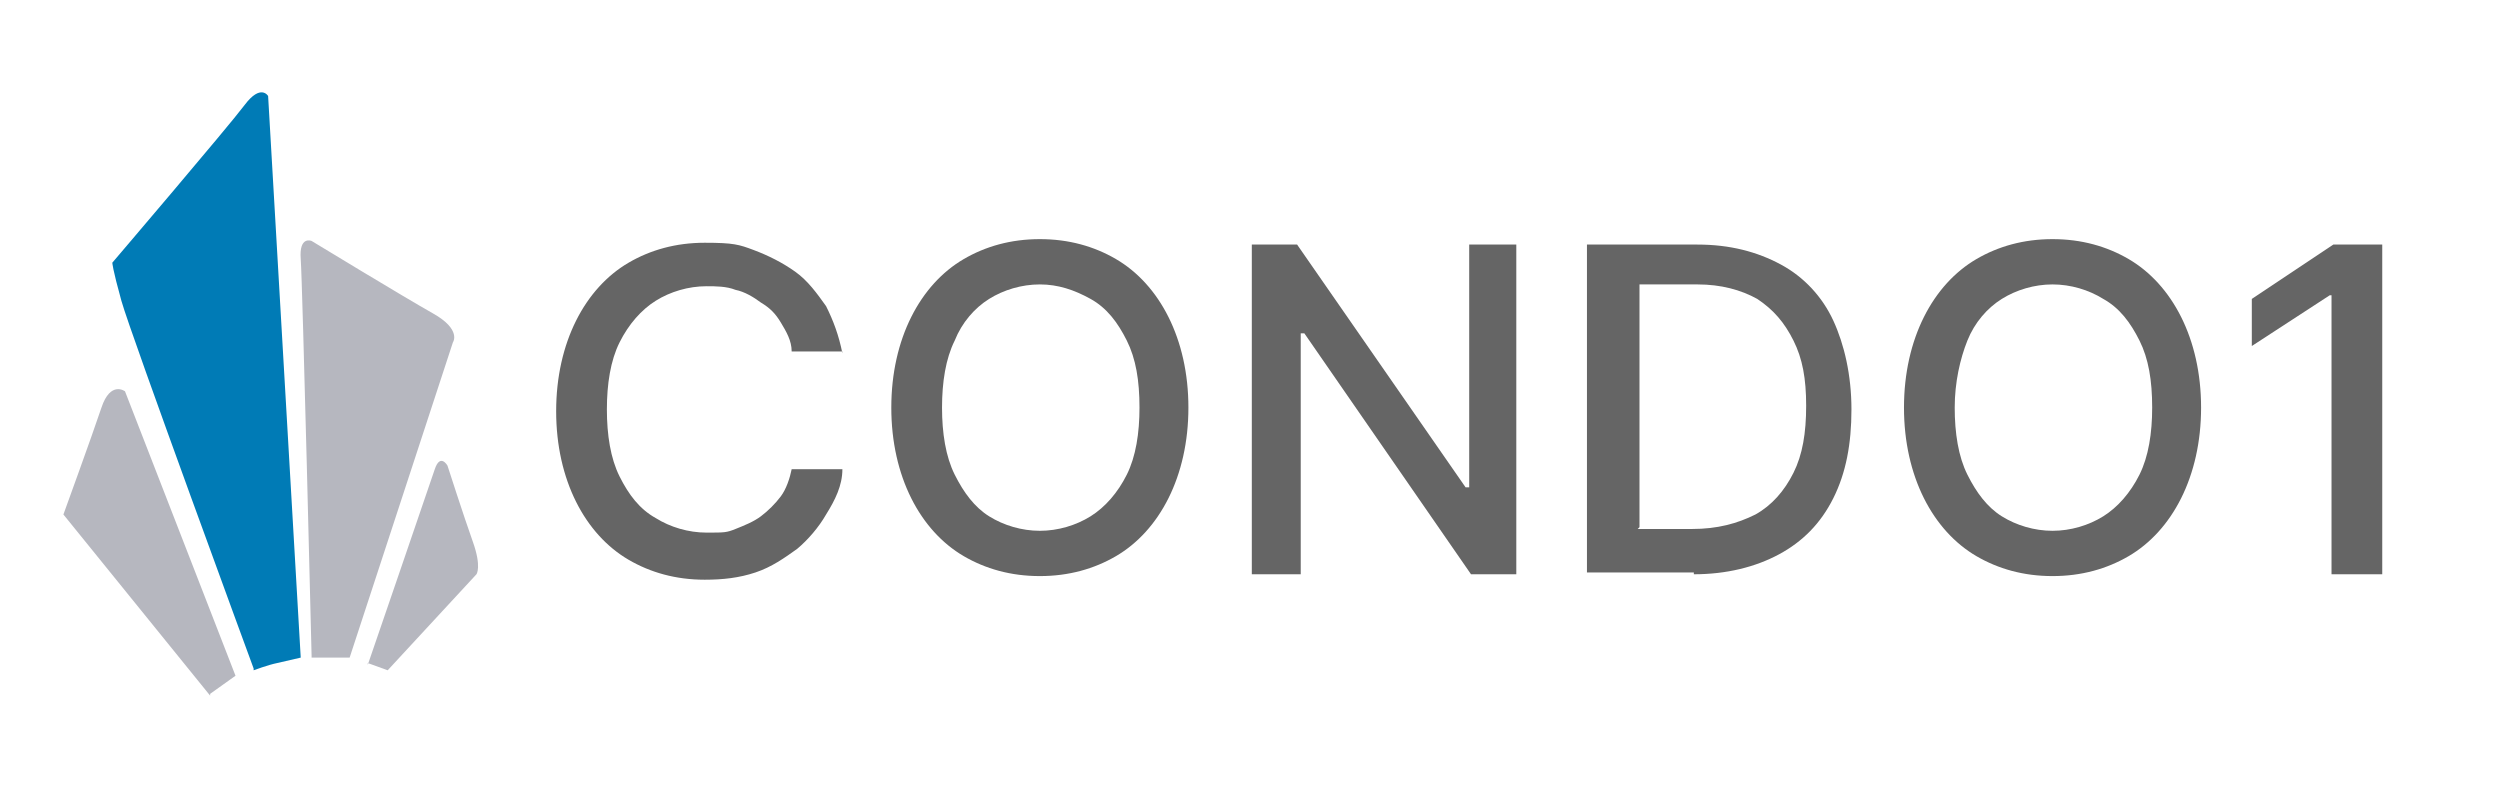
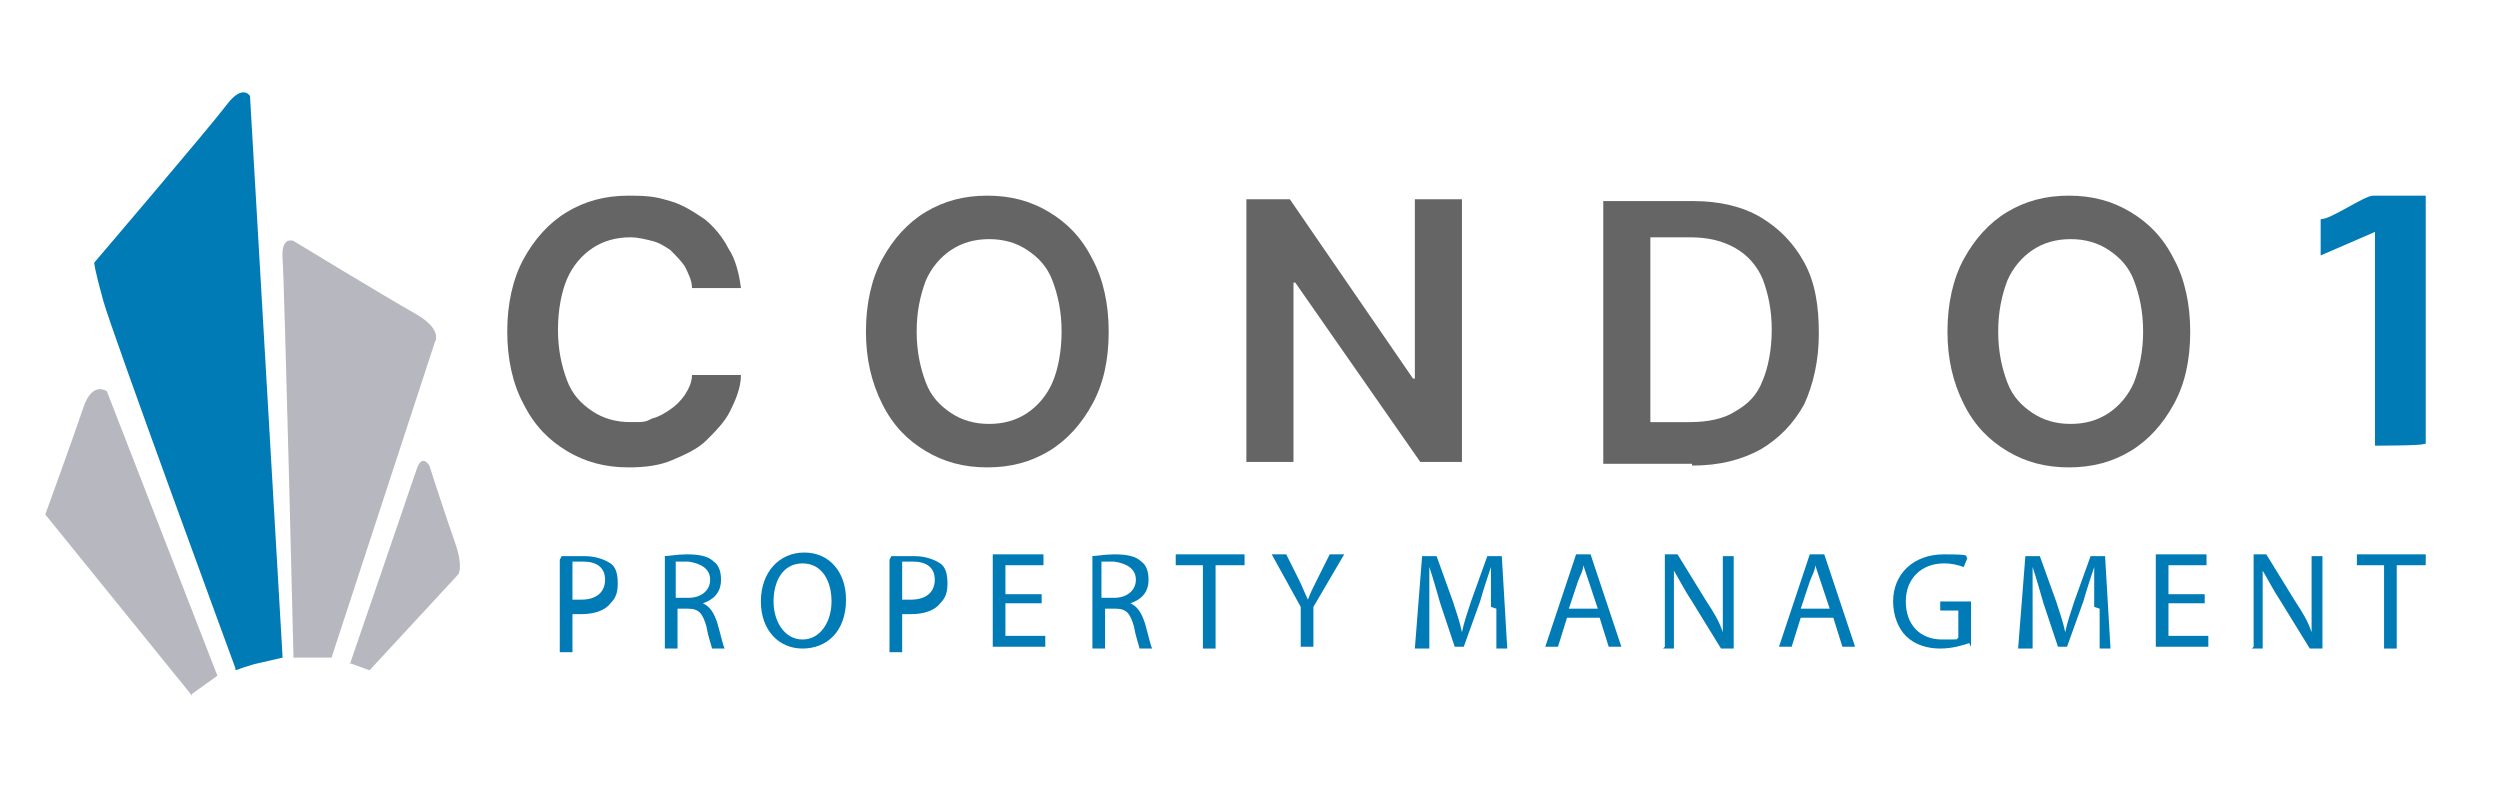
<svg xmlns="http://www.w3.org/2000/svg" id="Layer_1" version="1.1" viewBox="0 0 138 44">
  <defs>
    <style>
      .st0 {
        fill: #656565;
      }

      .st1 {
        fill: #b6b7bf;
      }

      .st2 {
        fill: #007bb6;
      }
    </style>
  </defs>
-   <path class="st1" d="M11.6,38.3l1.4-1-6.1-15.7s-.8-.6-1.3.9-2.1,5.9-2.1,5.9l8.1,10h0Z" />
-   <path class="st2" d="M14,37s.8-.3,1.3-.4l1.3-.3-1.8-31s-.4-.7-1.3.5-7.3,8.7-7.3,8.7c0,0,0,.3.5,2.1s7.3,20.3,7.3,20.3h0Z" />
-   <path class="st1" d="M17.2,36.3h2.1l5.7-17.4s.5-.7-1.1-1.6-6.7-4-6.7-4c0,0-.7-.3-.6,1s.6,21.9.6,21.9h0Z" />
-   <path class="st1" d="M20.3,36.6l1.1.4,4.9-5.3s.3-.4-.2-1.8-1.4-4.2-1.4-4.2c0,0-.4-.7-.7.2s-3.7,10.8-3.7,10.8h0Z" />
+   <path class="st1" d="M10.6,38.3l1.4-1-6.1-15.7s-.8-.6-1.3.9-2.1,5.9-2.1,5.9l8.1,10h0Z" />
+   <path class="st2" d="M13,37s.8-.3,1.3-.4l1.3-.3-1.8-31s-.4-.7-1.3.5-7.3,8.7-7.3,8.7c0,0,0,.3.5,2.1s7.3,20.3,7.3,20.3h0Z" />
+   <path class="st1" d="M16.2,36.3h2.1l5.7-17.4s.5-.7-1.1-1.6-6.7-4-6.7-4c0,0-.7-.3-.6,1s.6,21.9.6,21.9h0Z" />
+   <path class="st1" d="M19.3,36.6l1.1.4,4.9-5.3s.3-.4-.2-1.8-1.4-4.2-1.4-4.2c0,0-.4-.7-.7.2s-3.7,10.8-3.7,10.8h0Z" />
+   <path class="st2" d="M133.9,10.8v13.7h-.1c0,.1-2.6.1-2.6.1h-.1v-11.8l-3,1.3v-2c.6,0,2.4-1.3,2.9-1.3h3Z" />
  <g>
-     <path class="st0" d="M46.5,19.4h-2.8c0-.6-.3-1.1-.6-1.6s-.6-.8-1.1-1.1c-.4-.3-.9-.6-1.4-.7-.5-.2-1.1-.2-1.6-.2-1,0-2,.3-2.8.8s-1.5,1.3-2,2.3c-.5,1-.7,2.3-.7,3.7s.2,2.7.7,3.7,1.1,1.8,2,2.3c.8.5,1.8.8,2.8.8s1.1,0,1.6-.2,1-.4,1.4-.7.8-.7,1.1-1.1.5-1,.6-1.5h2.8c0,.9-.4,1.7-.9,2.5-.4.7-1,1.4-1.6,1.9-.7.5-1.4,1-2.3,1.3s-1.8.4-2.8.4c-1.6,0-3-.4-4.2-1.1s-2.2-1.8-2.9-3.2c-.7-1.4-1.1-3.1-1.1-5s.4-3.6,1.1-5,1.7-2.5,2.9-3.2,2.6-1.1,4.2-1.1,1.9.1,2.7.4c.8.3,1.6.7,2.3,1.2s1.2,1.2,1.7,1.9c.4.8.7,1.6.9,2.6h0Z" />
-     <path class="st0" d="M65.6,22.5c0,1.9-.4,3.6-1.1,5s-1.7,2.5-2.9,3.2-2.6,1.1-4.2,1.1-3-.4-4.2-1.1-2.2-1.8-2.9-3.2c-.7-1.4-1.1-3.1-1.1-5s.4-3.6,1.1-5c.7-1.4,1.7-2.5,2.9-3.2s2.6-1.1,4.2-1.1,3,.4,4.2,1.1c1.2.7,2.2,1.8,2.9,3.2.7,1.4,1.1,3.1,1.1,5ZM62.9,22.5c0-1.5-.2-2.7-.7-3.7s-1.1-1.8-2-2.3-1.8-.8-2.8-.8-2,.3-2.8.8-1.5,1.3-1.9,2.3c-.5,1-.7,2.3-.7,3.7s.2,2.7.7,3.7,1.1,1.8,1.9,2.3,1.8.8,2.8.8,2-.3,2.8-.8,1.5-1.3,2-2.3.7-2.3.7-3.7Z" />
-     <path class="st0" d="M83.7,13.5v18.2h-2.5l-9.2-13.3h-.2v13.3h-2.7V13.5h2.5l9.3,13.4h.2v-13.4h2.7-.1Z" />
-     <path class="st0" d="M93.5,31.6h-5.9V13.5h6.1c1.8,0,3.3.4,4.6,1.1s2.3,1.8,2.9,3.1,1,3,1,4.9-.3,3.5-1,4.9-1.7,2.4-3,3.1-2.9,1.1-4.7,1.1h0ZM90.4,29.2h3c1.4,0,2.5-.3,3.5-.8.9-.5,1.6-1.3,2.1-2.3s.7-2.2.7-3.7-.2-2.6-.7-3.6-1.1-1.7-2-2.3c-.9-.5-2-.8-3.3-.8h-3.2v13.4h0Z" />
-     <path class="st0" d="M121.5,22.5c0,1.9-.4,3.6-1.1,5s-1.7,2.5-2.9,3.2c-1.2.7-2.6,1.1-4.2,1.1s-3-.4-4.2-1.1-2.2-1.8-2.9-3.2c-.7-1.4-1.1-3.1-1.1-5s.4-3.6,1.1-5,1.7-2.5,2.9-3.2c1.2-.7,2.6-1.1,4.2-1.1s3,.4,4.2,1.1c1.2.7,2.2,1.8,2.9,3.2.7,1.4,1.1,3.1,1.1,5ZM118.8,22.5c0-1.5-.2-2.7-.7-3.7-.5-1-1.1-1.8-2-2.3-.8-.5-1.8-.8-2.8-.8s-2,.3-2.8.8-1.5,1.3-1.9,2.3c-.4,1-.7,2.3-.7,3.7s.2,2.7.7,3.7,1.1,1.8,1.9,2.3,1.8.8,2.8.8,2-.3,2.8-.8,1.5-1.3,2-2.3.7-2.3.7-3.7Z" />
-     <path class="st0" d="M131.5,13.5v18.2h-2.8v-15.4h-.1l-4.3,2.8v-2.6l4.5-3h2.7Z" />
+     <path class="st2" d="M31,30.7c.3,0,.7,0,1.3,0s1.1.2,1.4.4c.3.2.4.6.4,1.1s-.1.8-.4,1.1c-.3.4-.9.6-1.6.6s-.4,0-.5,0v2.1h-.7v-5.1ZM31.6,33.1c.1,0,.3,0,.5,0,.8,0,1.3-.4,1.3-1.1s-.5-1-1.2-1-.5,0-.6,0v2Z" />
+     <path class="st2" d="M36.6,30.7c.3,0,.8-.1,1.3-.1.7,0,1.2.1,1.5.4.3.2.4.6.4,1,0,.7-.4,1.1-1,1.3h0c.4.2.6.5.8,1.1.2.7.3,1.2.4,1.4h-.7c0-.1-.2-.6-.3-1.2-.2-.7-.4-1-1-1h-.6v2.2h-.7v-5.1ZM37.3,33h.7c.7,0,1.2-.4,1.2-1s-.5-.9-1.2-1c-.3,0-.5,0-.7,0v1.9Z" />
+     <path class="st2" d="M46.7,33.1c0,1.8-1.1,2.7-2.4,2.7s-2.3-1-2.3-2.6,1-2.7,2.4-2.7,2.3,1.1,2.3,2.6ZM42.7,33.2c0,1.1.6,2.1,1.6,2.1s1.6-1,1.6-2.1-.5-2.1-1.6-2.1-1.6,1-1.6,2.1Z" />
+     <path class="st2" d="M49.2,30.7c.3,0,.7,0,1.3,0s1.1.2,1.4.4c.3.2.4.6.4,1.1s-.1.8-.4,1.1c-.3.4-.9.6-1.6.6s-.4,0-.5,0v2.1h-.7v-5.1ZM49.8,33.1c.1,0,.3,0,.5,0,.8,0,1.3-.4,1.3-1.1s-.5-1-1.2-1-.5,0-.6,0v2Z" />
+     <path class="st2" d="M57.5,33.3h-2v1.8h2.2v.6h-2.9v-5.1h2.8v.6h-2.1v1.6h2v.5Z" />
+     <path class="st2" d="M60.2,30.7c.3,0,.8-.1,1.3-.1.7,0,1.2.1,1.5.4.3.2.4.6.4,1,0,.7-.4,1.1-1,1.3h0c.4.2.6.5.8,1.1.2.7.3,1.2.4,1.4h-.7c0-.1-.2-.6-.3-1.2-.2-.7-.4-1-1-1h-.6v2.2h-.7v-5.1ZM60.8,33h.7c.7,0,1.2-.4,1.2-1s-.5-.9-1.2-1c-.3,0-.5,0-.7,0v1.9Z" />
+     <path class="st2" d="M66.5,31.2h-1.6v-.6h3.8v.6h-1.6v4.6h-.7v-4.6Z" />
+     <path class="st2" d="M71.8,35.7v-2.2l-1.6-2.9h.8l.7,1.4c.2.4.3.7.5,1.1h0c.1-.3.3-.7.5-1.1l.7-1.4h.8l-1.7,2.9v2.2h-.7Z" />
+     <path class="st2" d="M82.3,33.5c0-.7,0-1.6,0-2.2h0c-.2.6-.4,1.2-.6,1.9l-.9,2.5h-.5l-.8-2.4c-.2-.7-.4-1.4-.6-2h0c0,.6,0,1.5,0,2.3v2.2h-.8l.4-5.1h.8l.9,2.5c.2.6.4,1.2.5,1.7h0c.1-.5.3-1.1.5-1.7l.9-2.5h.8l.3,5.1h-.6v-2.2Z" />
+     <path class="st2" d="M86.5,34.1l-.5,1.6h-.7l1.7-5.1h.8l1.7,5.1h-.7l-.5-1.6h-1.8ZM88.2,33.6l-.5-1.5c-.1-.3-.2-.6-.3-.9h0c0,.3-.2.6-.3.9l-.5,1.5h1.5Z" />
+     <path class="st2" d="M91.9,35.7v-5.1h.7l1.6,2.6c.4.6.7,1.1.9,1.7h0c0-.7,0-1.3,0-2.1v-2.1h.6v5.1h-.7l-1.6-2.6c-.4-.6-.7-1.2-1-1.7h0c0,.7,0,1.3,0,2.1v2.2h-.6Z" />
+     <path class="st2" d="M99.4,34.1l-.5,1.6h-.7l1.7-5.1h.8l1.7,5.1h-.7l-.5-1.6h-1.8ZM101,33.6l-.5-1.5c-.1-.3-.2-.6-.3-.9h0c0,.3-.2.6-.3.9l-.5,1.5h1.5Z" />
+     <path class="st2" d="M108.7,35.5c-.3.1-.9.3-1.6.3s-1.4-.2-1.9-.7c-.4-.4-.7-1.1-.7-1.9,0-1.5,1.1-2.6,2.8-2.6s1.1.1,1.3.2l-.2.5c-.3-.1-.6-.2-1.1-.2-1.2,0-2.1.8-2.1,2.1s.8,2.1,2,2.1.7,0,.9-.1v-1.5h-1v-.5h1.7v2.5Z" />
+     <path class="st2" d="M115.6,33.5c0-.7,0-1.6,0-2.2h0c-.2.6-.4,1.2-.6,1.9l-.9,2.5h-.5l-.8-2.4c-.2-.7-.4-1.4-.6-2h0c0,.6,0,1.5,0,2.3v2.2h-.8l.4-5.1h.8l.9,2.5c.2.6.4,1.2.5,1.7h0c.1-.5.3-1.1.5-1.7l.9-2.5h.8l.3,5.1h-.6v-2.2Z" />
+     <path class="st2" d="M121.7,33.3h-2v1.8h2.2v.6h-2.9v-5.1h2.8v.6h-2.1v1.6h2v.5Z" />
+     <path class="st2" d="M124.4,35.7v-5.1h.7l1.6,2.6c.4.6.7,1.1.9,1.7h0c0-.7,0-1.3,0-2.1v-2.1h.6v5.1h-.7l-1.6-2.6c-.4-.6-.7-1.2-1-1.7h0c0,.7,0,1.3,0,2.1v2.2h-.6Z" />
+     <path class="st2" d="M131.7,31.2h-1.6v-.6h3.8v.6h-1.6v4.6h-.7v-4.6Z" />
+   </g>
+   <g>
+     <path class="st0" d="M40.9,15.9h-2.7c0-.4-.2-.8-.4-1.2-.2-.3-.5-.6-.8-.9-.3-.2-.6-.4-1-.5-.4-.1-.8-.2-1.2-.2-.8,0-1.5.2-2.1.6s-1.1,1-1.4,1.7-.5,1.7-.5,2.8.2,2,.5,2.8c.3.8.8,1.3,1.4,1.7.6.4,1.3.6,2.1.6s.8,0,1.2-.2c.4-.1.7-.3,1-.5.3-.2.6-.5.8-.8.2-.3.4-.7.4-1.1h2.7c0,.7-.3,1.4-.6,2-.3.6-.8,1.1-1.3,1.6s-1.2.8-1.9,1.1c-.7.3-1.5.4-2.4.4-1.3,0-2.4-.3-3.4-.9-1-.6-1.8-1.4-2.4-2.6-.6-1.1-.9-2.5-.9-4s.3-2.9.9-4c.6-1.1,1.4-2,2.4-2.6,1-.6,2.1-.9,3.4-.9s1.6.1,2.3.3c.7.2,1.3.6,1.9,1,.5.4,1,1,1.3,1.6.4.6.6,1.4.7,2.2Z" />
+     <path class="st0" d="M61.2,18.3c0,1.6-.3,2.9-.9,4-.6,1.1-1.4,2-2.4,2.6-1,.6-2.1.9-3.4.9s-2.4-.3-3.4-.9c-1-.6-1.8-1.4-2.4-2.6s-.9-2.5-.9-4,.3-2.9.9-4c.6-1.1,1.4-2,2.4-2.6,1-.6,2.1-.9,3.4-.9s2.4.3,3.4.9c1,.6,1.8,1.4,2.4,2.6.6,1.1.9,2.5.9,4ZM58.6,18.3c0-1.1-.2-2-.5-2.8-.3-.8-.8-1.3-1.4-1.7s-1.3-.6-2.1-.6-1.5.2-2.1.6-1.1,1-1.4,1.7c-.3.8-.5,1.7-.5,2.8s.2,2,.5,2.8.8,1.3,1.4,1.7c.6.4,1.3.6,2.1.6s1.5-.2,2.1-.6c.6-.4,1.1-1,1.4-1.7s.5-1.7.5-2.8Z" />
+     <path class="st0" d="M80.7,11v14.5h-2.3l-6.9-9.9h-.1v9.9h-2.6v-14.5h2.4l6.8,9.9h.1v-9.9h2.6Z" />
+     <path class="st0" d="M93.4,25.6h-4.9v-14.5h5c1.4,0,2.7.3,3.7.9,1,.6,1.8,1.4,2.4,2.5.6,1.1.8,2.4.8,3.9s-.3,2.8-.8,3.9c-.6,1.1-1.4,1.9-2.4,2.5-1.1.6-2.3.9-3.8.9ZM91.1,23.3h2.2c1,0,1.9-.2,2.5-.6.7-.4,1.2-.9,1.5-1.7.3-.7.5-1.7.5-2.8s-.2-2-.5-2.8c-.3-.7-.8-1.3-1.5-1.7-.7-.4-1.5-.6-2.5-.6h-2.2v10Z" />
+     <path class="st0" d="M120.9,18.3c0,1.6-.3,2.9-.9,4-.6,1.1-1.4,2-2.4,2.6-1,.6-2.1.9-3.4.9s-2.4-.3-3.4-.9c-1-.6-1.8-1.4-2.4-2.6s-.9-2.5-.9-4,.3-2.9.9-4c.6-1.1,1.4-2,2.4-2.6,1-.6,2.1-.9,3.4-.9s2.4.3,3.4.9c1,.6,1.8,1.4,2.4,2.6.6,1.1.9,2.5.9,4ZM118.3,18.3c0-1.1-.2-2-.5-2.8-.3-.8-.8-1.3-1.4-1.7s-1.3-.6-2.1-.6-1.5.2-2.1.6-1.1,1-1.4,1.7c-.3.8-.5,1.7-.5,2.8s.2,2,.5,2.8c.3.8.8,1.3,1.4,1.7.6.4,1.3.6,2.1.6s1.5-.2,2.1-.6c.6-.4,1.1-1,1.4-1.7.3-.8.5-1.7.5-2.8Z" />
  </g>
</svg>
